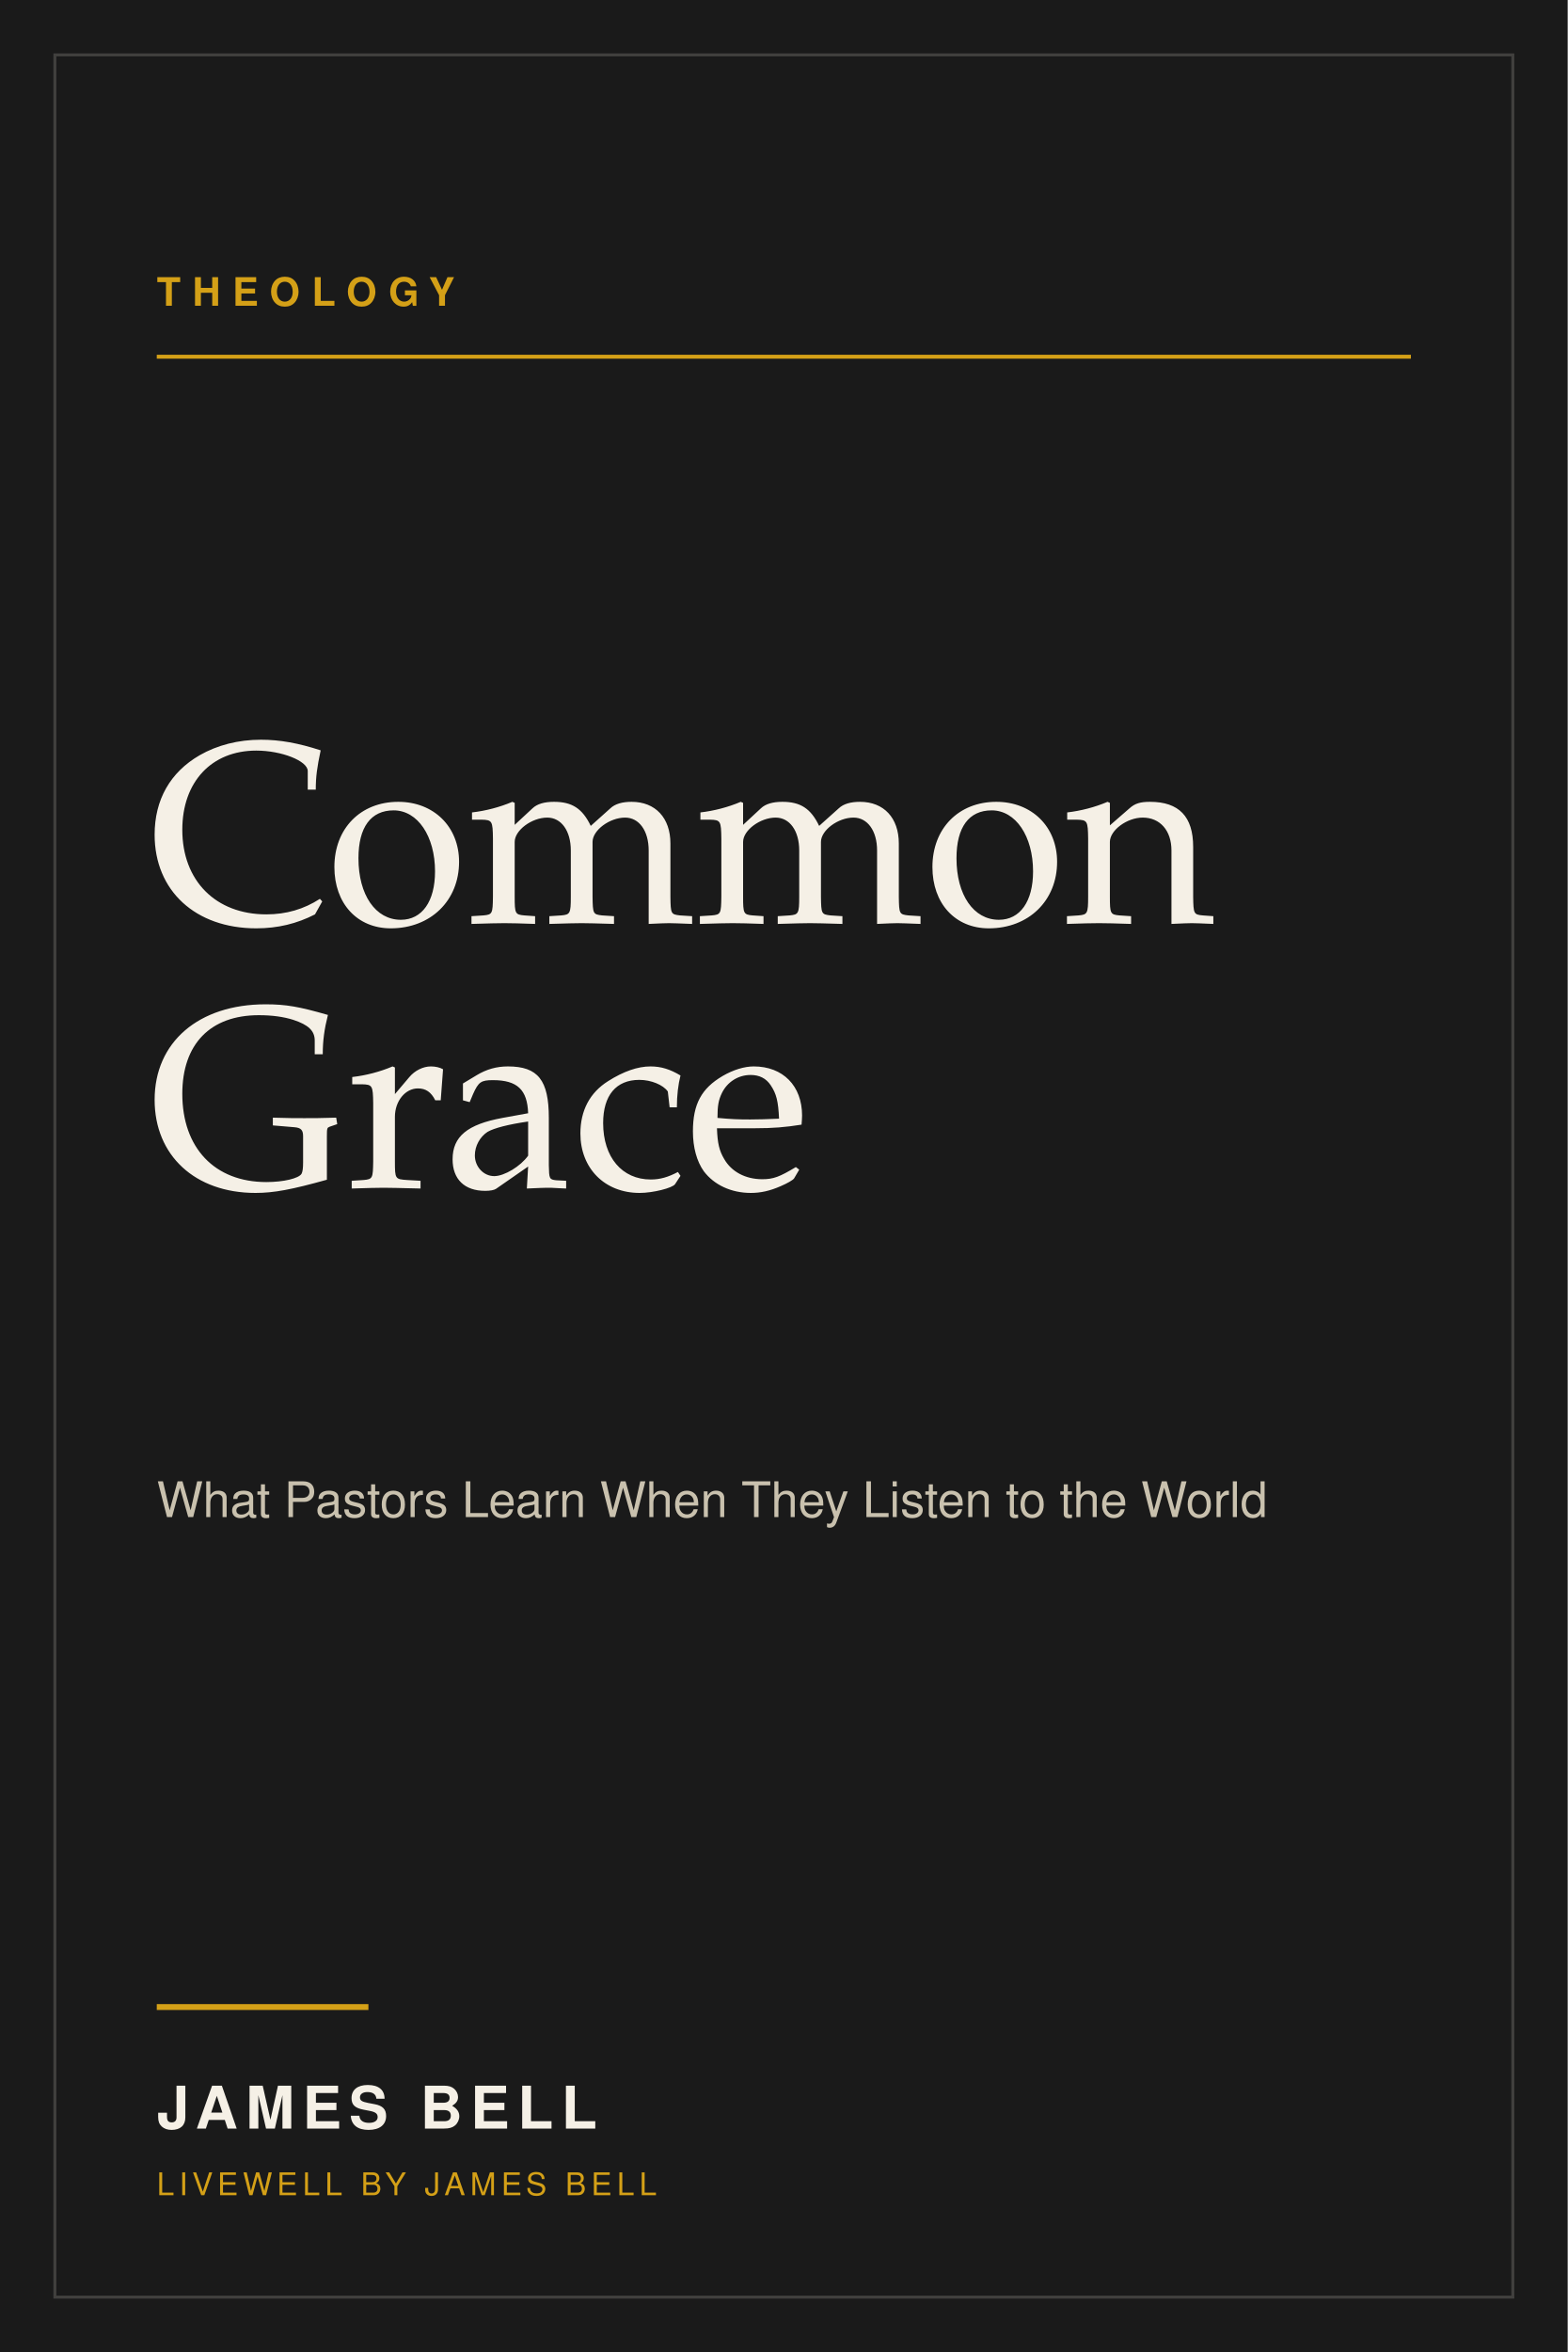
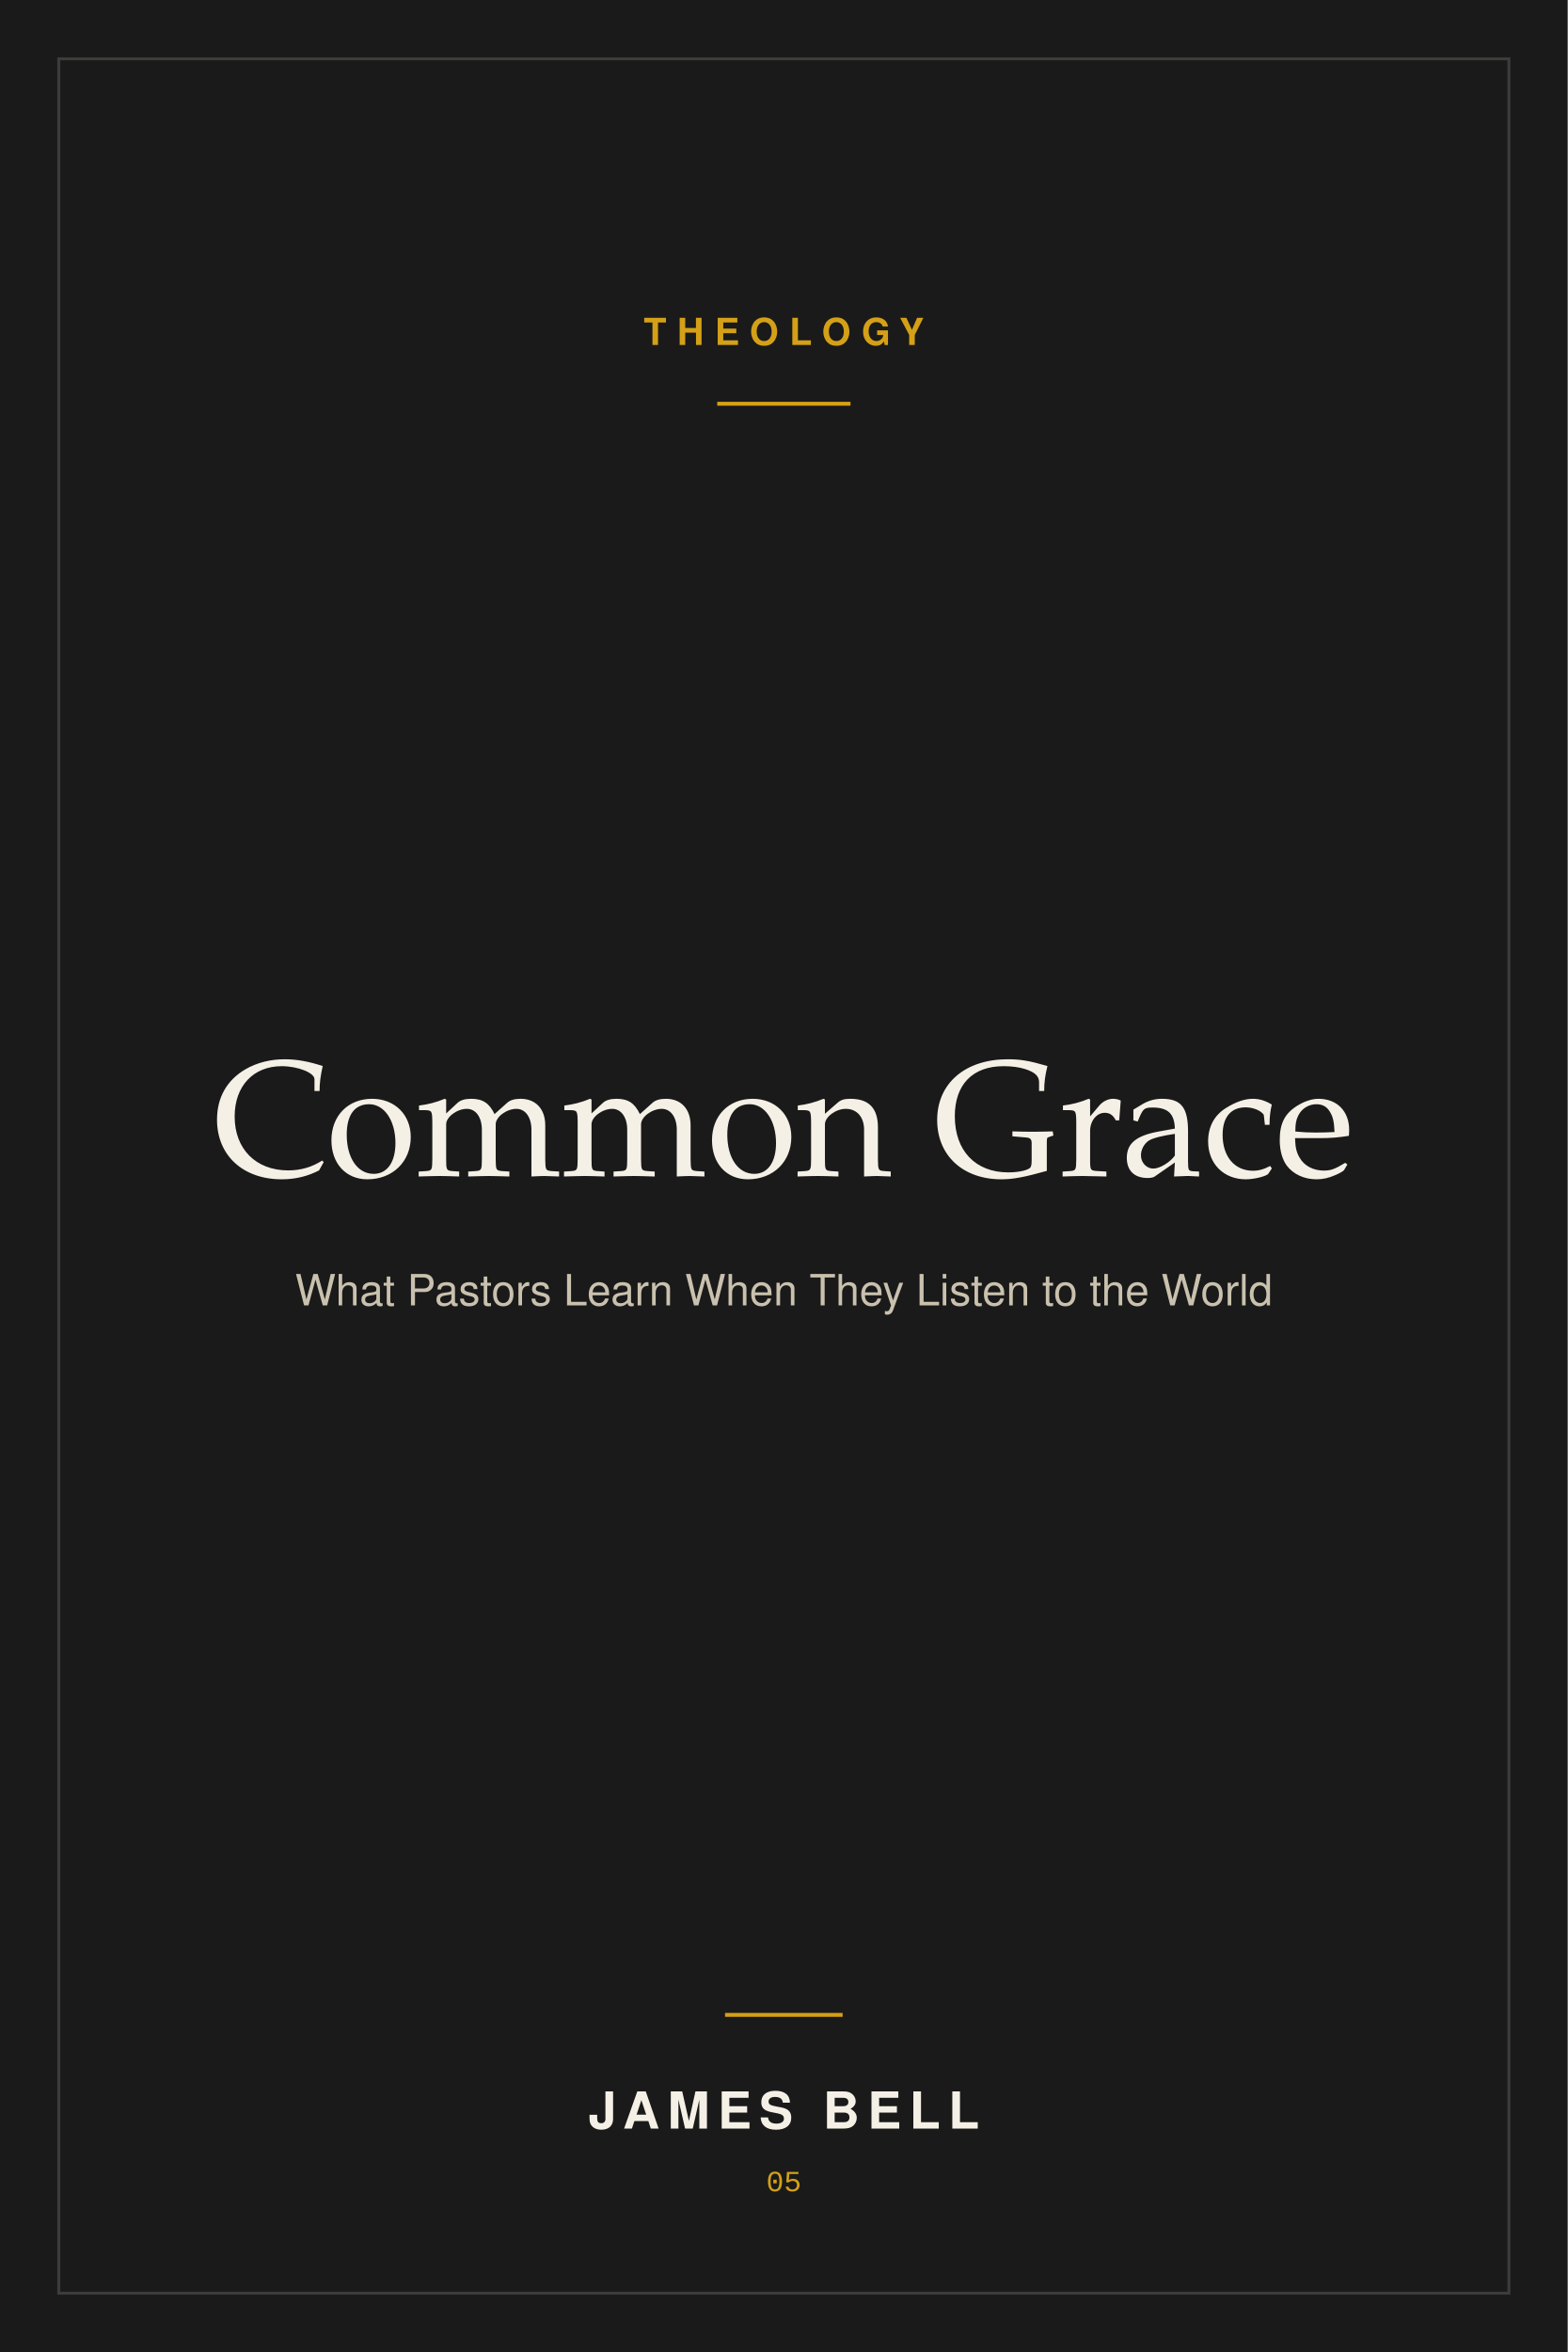
<svg xmlns="http://www.w3.org/2000/svg" width="800" height="1200" viewBox="0 0 800 1200" role="img" aria-label="Common Grace by James Bell">
  <rect width="800" height="1200" fill="#1A1A1A" />
-   <rect x="28" y="28" width="744" height="1144" fill="none" stroke="#F5F0E6" stroke-width="1.5" opacity="0.18" />
-   <text x="80" y="156" font-family="Helvetica, Arial, sans-serif" font-size="20" letter-spacing="6" font-weight="700" fill="#D4A017">THEOLOGY</text>
-   <line x1="80" y1="182" x2="720" y2="182" stroke="#D4A017" stroke-width="2" />
-   <text x="76" y="471" font-family="Palatino, 'Palatino Linotype', Georgia, serif" font-size="132" font-weight="400" fill="#F5F0E6">Common</text>
-   <text x="76" y="606" font-family="Palatino, 'Palatino Linotype', Georgia, serif" font-size="132" font-weight="400" fill="#F5F0E6">Grace</text>
-   <text x="80" y="774" font-family="Helvetica, Arial, sans-serif" font-size="25" fill="#C9C1AE">What Pastors Learn When They Listen to the World</text>
-   <line x1="80" y1="1024" x2="188" y2="1024" stroke="#D4A017" stroke-width="3" />
-   <text x="80" y="1086" font-family="Helvetica, Arial, sans-serif" font-size="30" letter-spacing="4" font-weight="700" fill="#F5F0E6">JAMES BELL</text>
-   <text x="80" y="1120" font-family="Helvetica, Arial, sans-serif" font-size="16" letter-spacing="2.5" fill="#D4A017">LIVEWELL BY JAMES BELL</text>
+   <rect x="30" y="30" width="740" height="1140" fill="none" stroke="#F5F0E6" stroke-width="1.5" opacity="0.16" />
+   <text x="400" y="176" text-anchor="middle" font-family="Helvetica, Arial, sans-serif" font-size="19" letter-spacing="5.5" font-weight="700" fill="#D4A017">THEOLOGY</text>
+   <line x1="366" y1="206" x2="434" y2="206" stroke="#D4A017" stroke-width="2" />
+   <text x="400" y="600" text-anchor="middle" font-family="Palatino, 'Palatino Linotype', Georgia, serif" font-size="84" fill="#F5F0E6">Common Grace</text>
+   <text x="400" y="666" text-anchor="middle" font-family="Helvetica, Arial, sans-serif" font-size="22" fill="#C9C1AE">What Pastors Learn When They Listen to the World</text>
+   <line x1="370" y1="1028" x2="430" y2="1028" stroke="#D4A017" stroke-width="2" />
+   <text x="400" y="1086" text-anchor="middle" font-family="Helvetica, Arial, sans-serif" font-size="26" letter-spacing="4" font-weight="700" fill="#F5F0E6">JAMES BELL</text>
+   <text x="400" y="1118" text-anchor="middle" font-family="'JetBrains Mono', 'Courier New', monospace" font-size="15" fill="#D4A017">05</text>
</svg>
